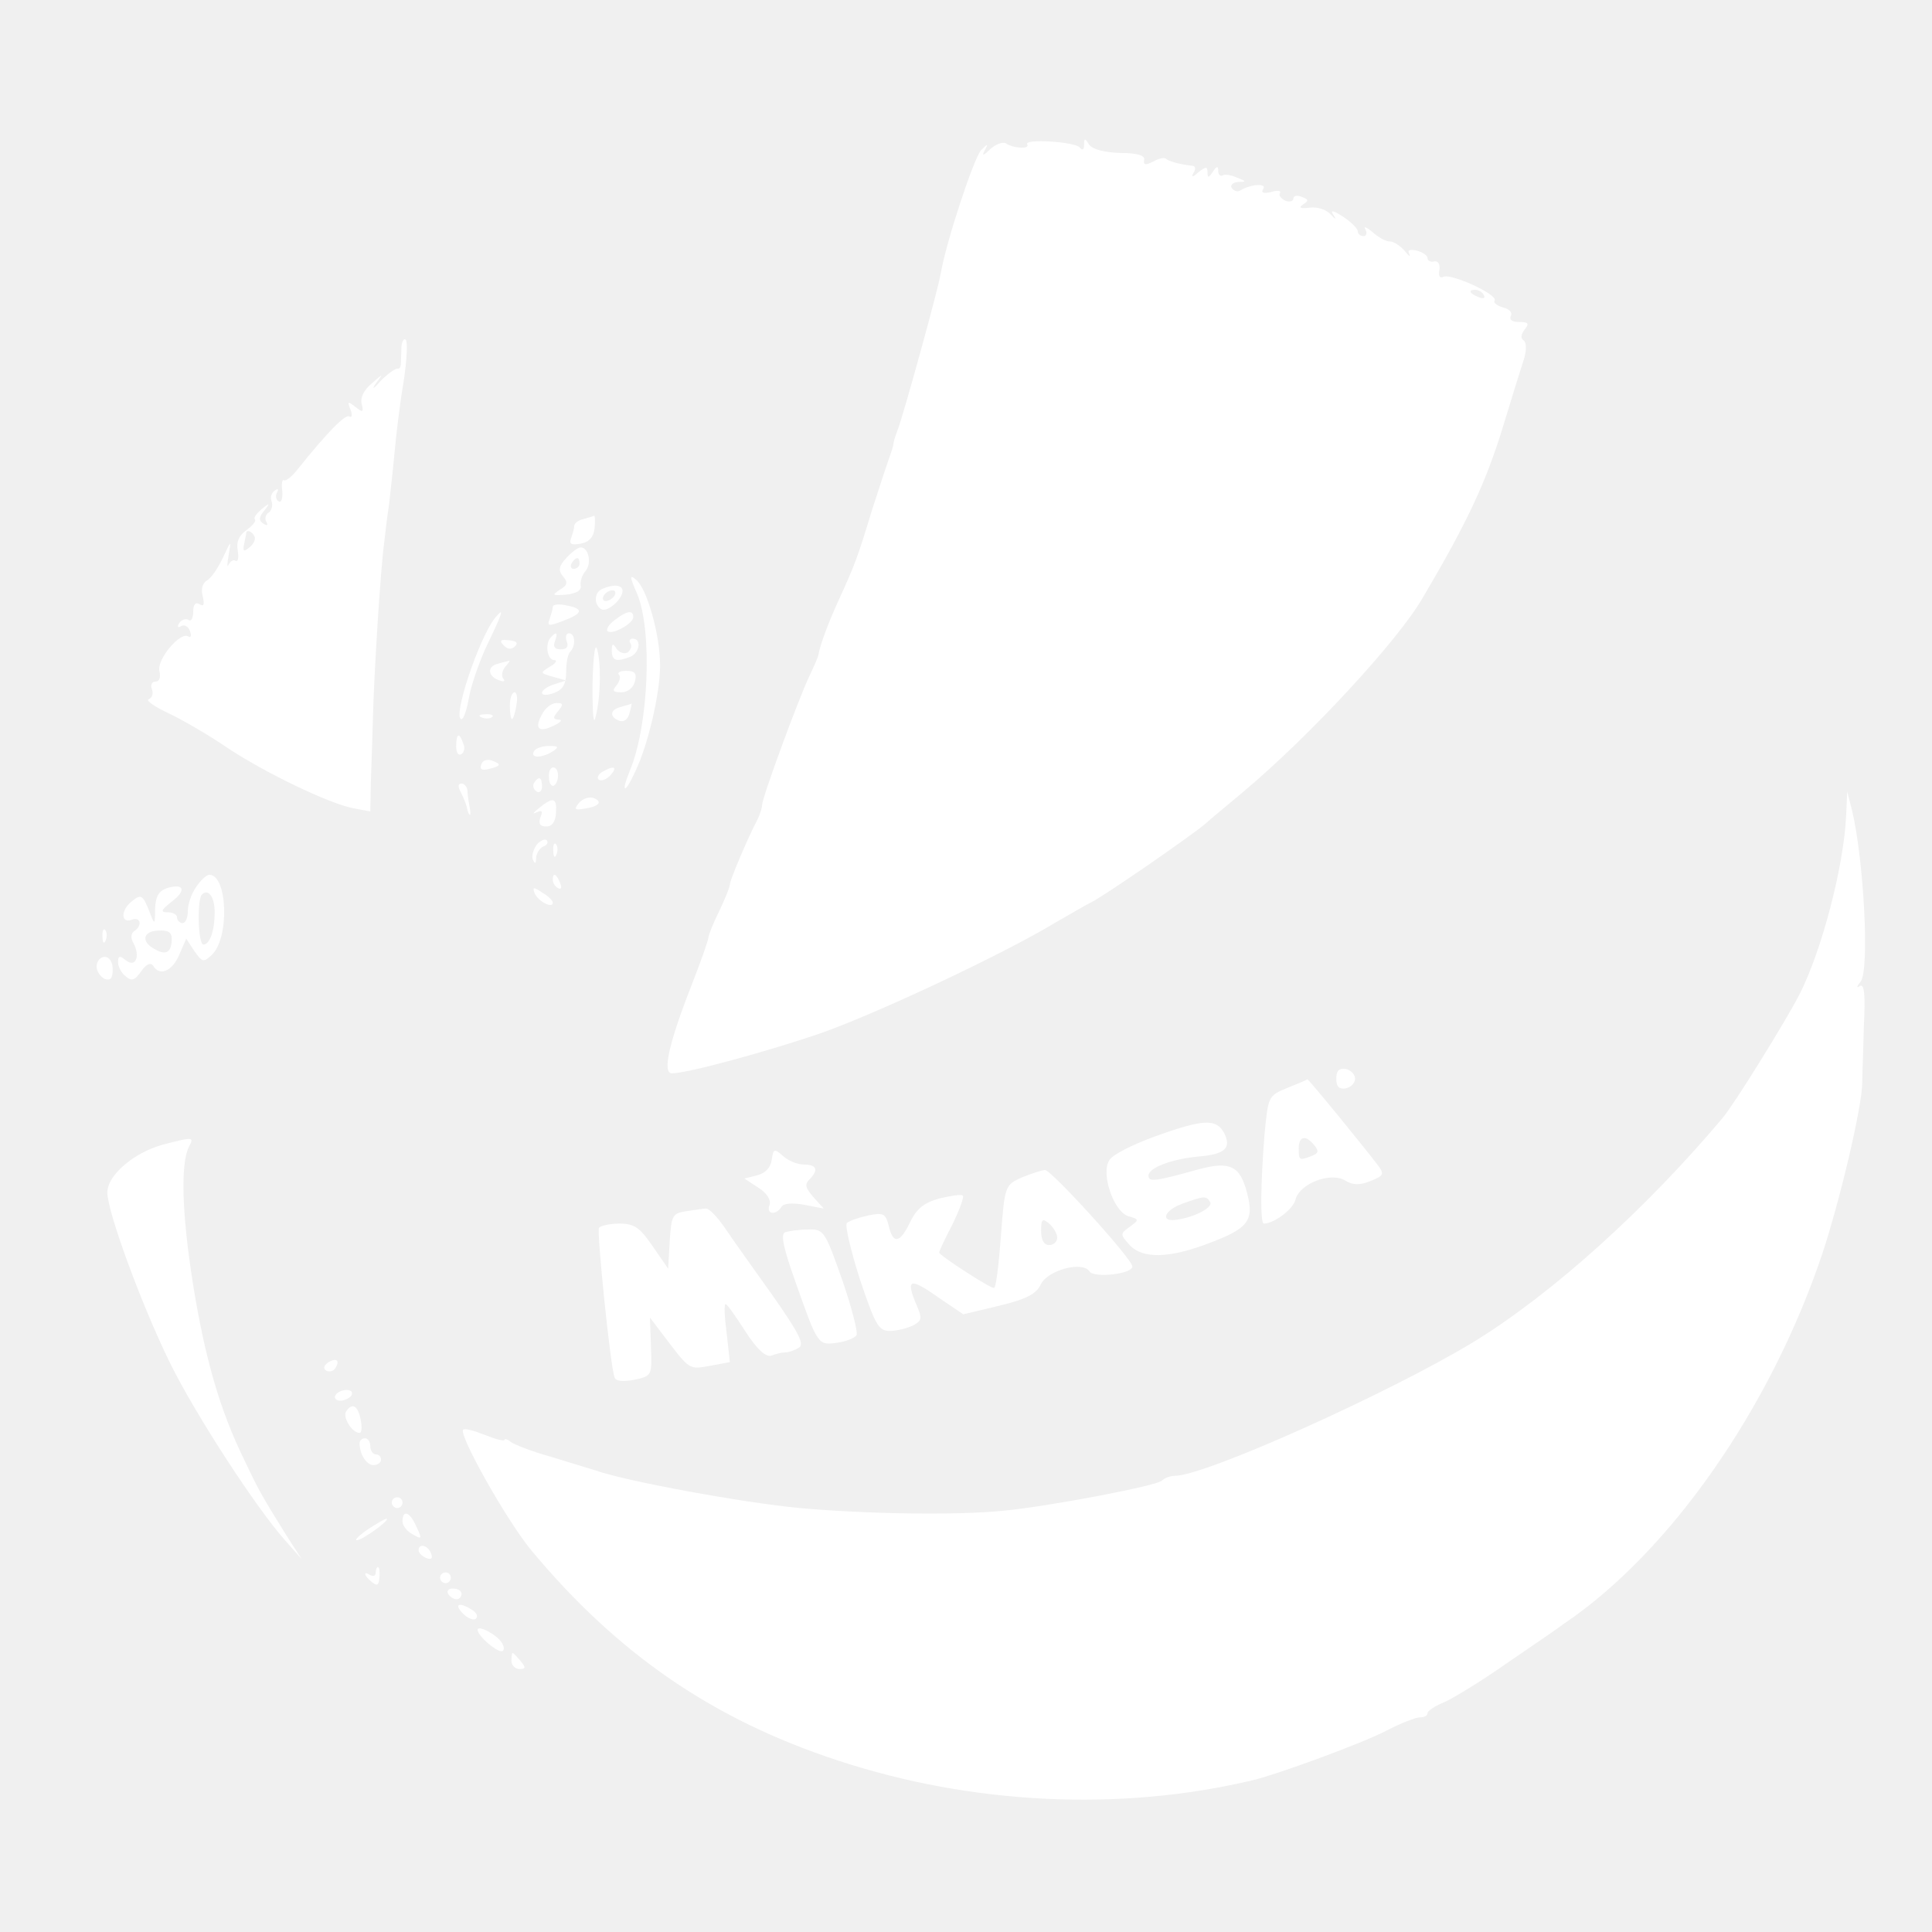
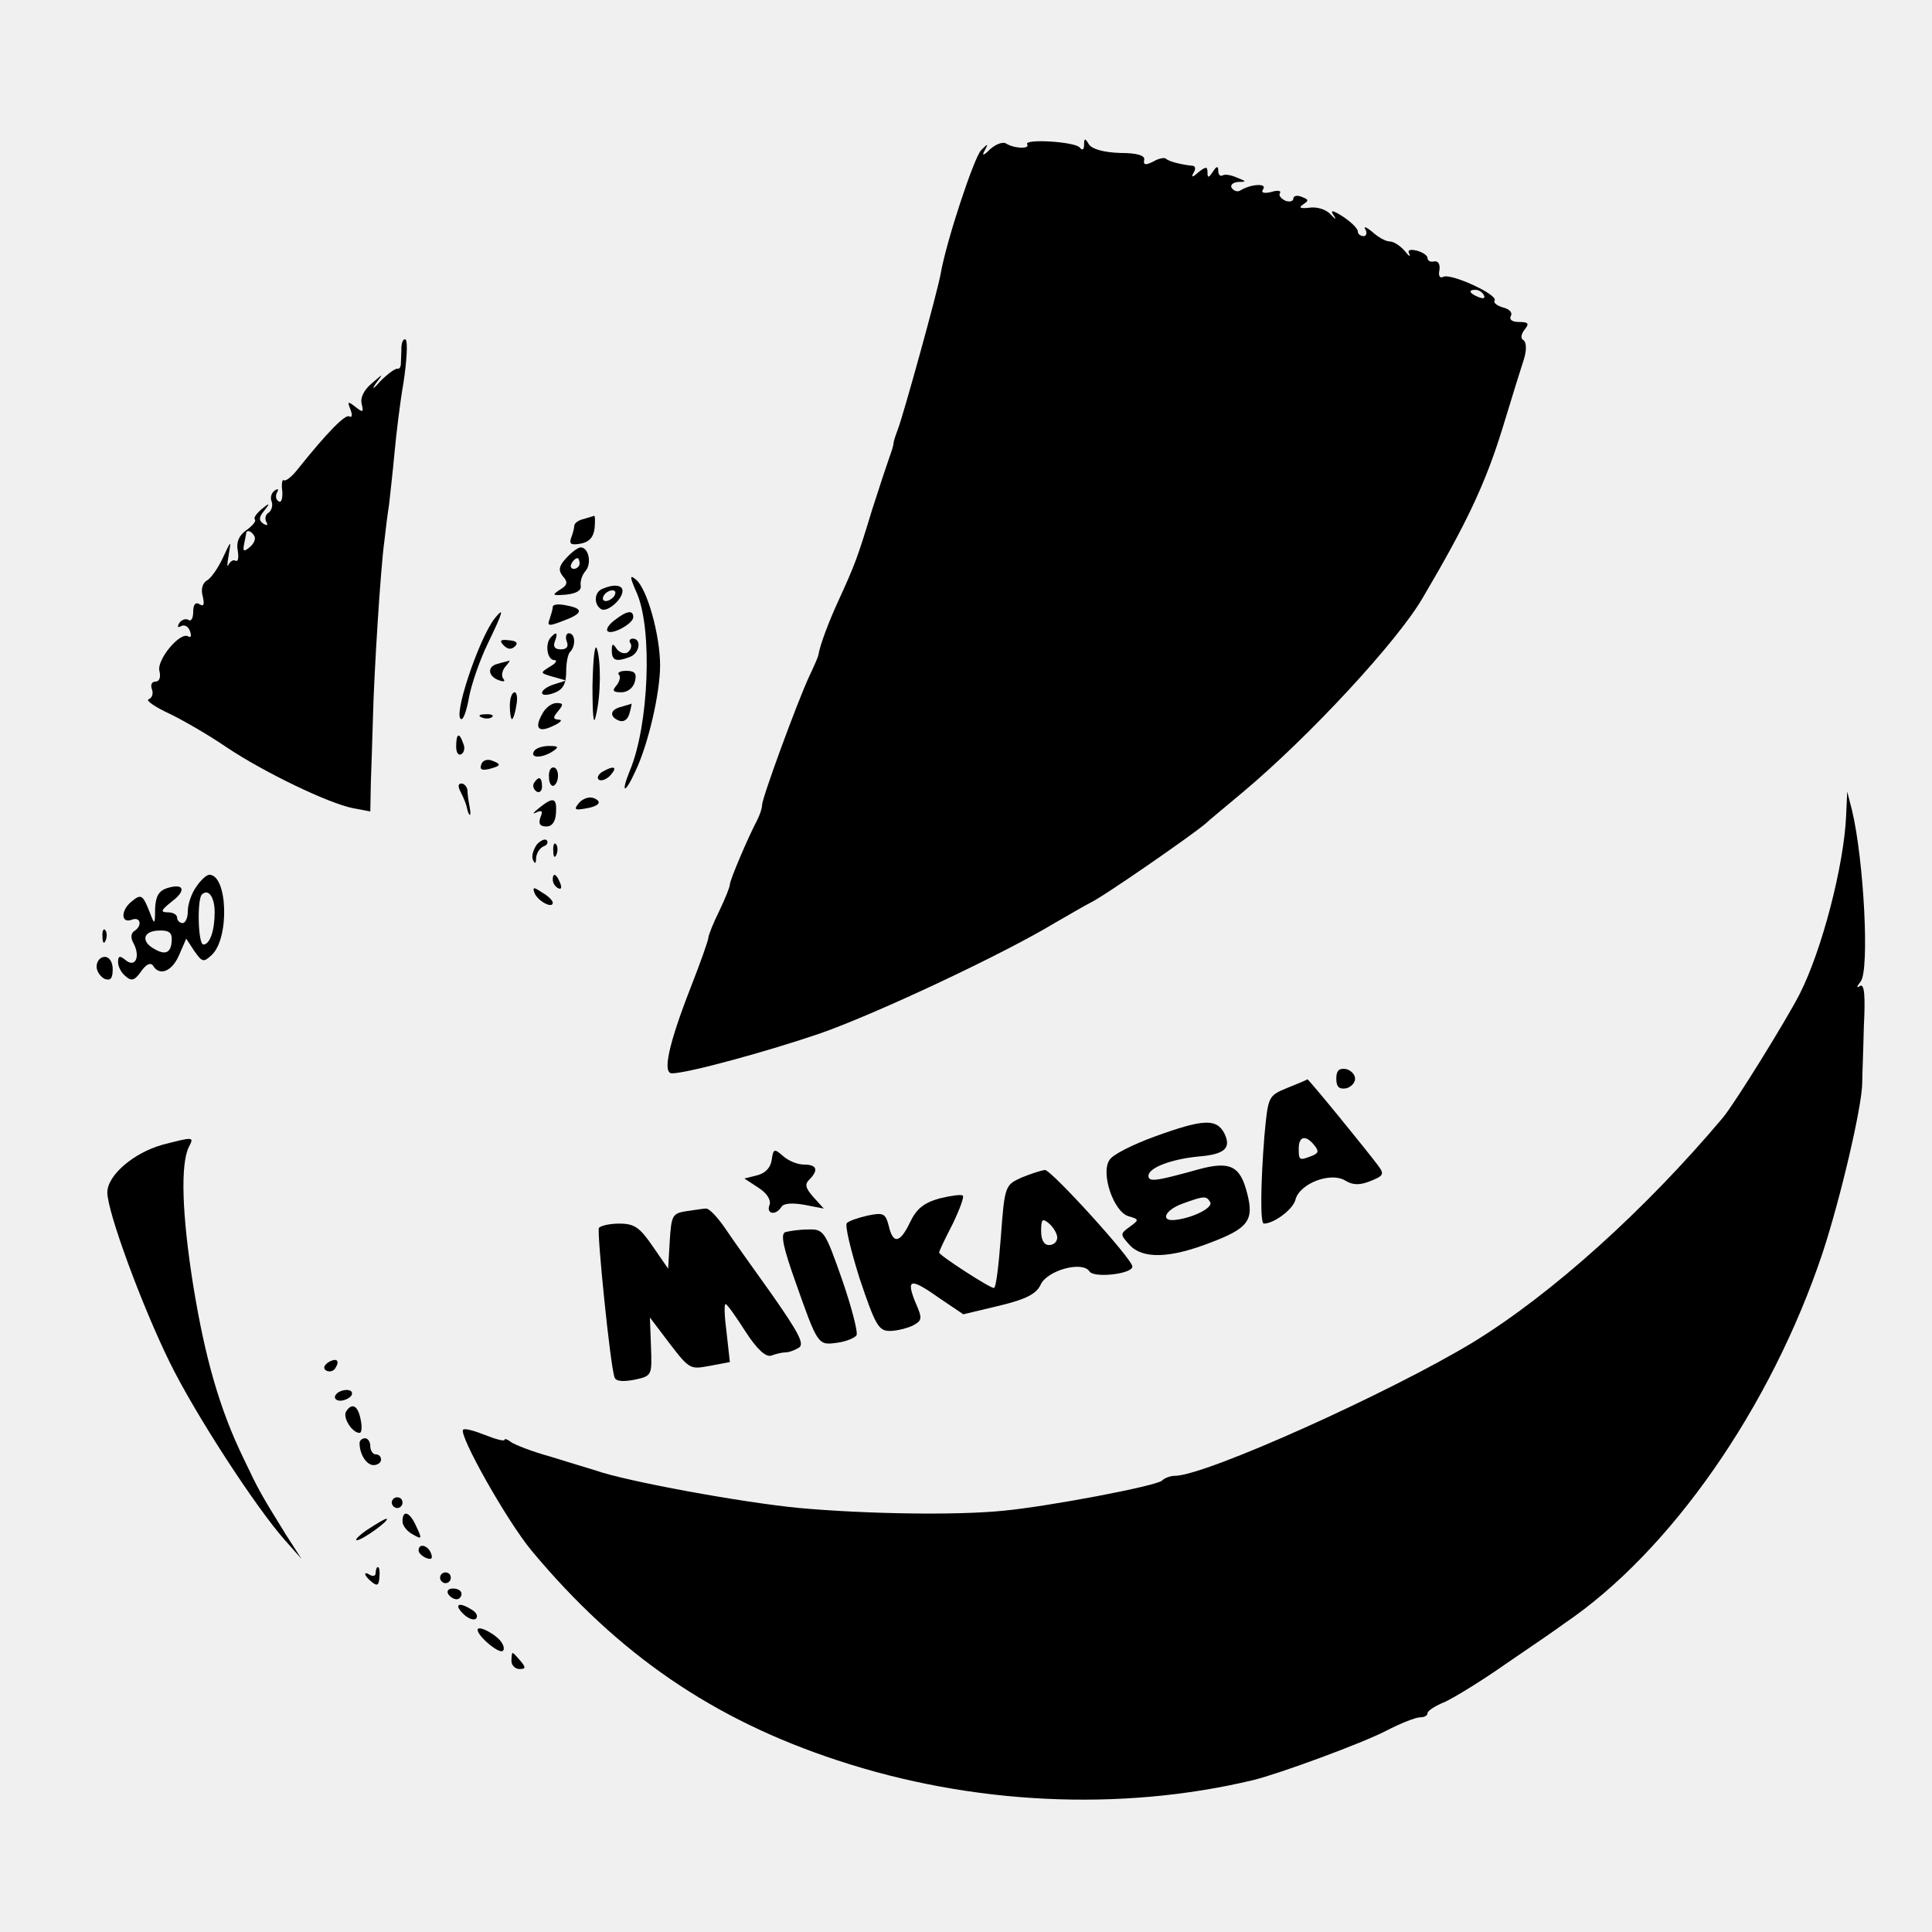
<svg xmlns="http://www.w3.org/2000/svg" version="1.0" width="360pt" height="360pt" viewBox="0 0 360 360" preserveAspectRatio="xMidYMid meet">
-   <g transform="translate(0,360) scale(0.1,-0.1)" fill="#ffffff" stroke="none">
+   <g transform="translate(0,360) scale(0.1,-0.1)" fill="#000000" stroke="none">
    <path d="M1845 3322 c-13 -13 -16 -13 -10 -2 7 13 6 13 -7 0 -13 -14 -64 -167 -75 -229 -5 -31 -71 -269 -80 -291 -3 -8 -7 -19 -8 -25 0 -5 -4 -17 -7 -25 -3 -8 -18 -53 -33 -100 -28 -92 -32 -102 -63 -170 -18 -39 -34 -82 -37 -100 0 -3 -8 -21 -17 -40 -22 -47 -88 -227 -88 -240 0 -6 -4 -18 -9 -28 -17 -32 -51 -112 -51 -120 0 -5 -9 -27 -20 -50 -11 -22 -20 -45 -20 -49 0 -5 -15 -47 -33 -93 -41 -105 -53 -160 -35 -160 29 0 179 41 278 75 105 37 341 148 435 205 28 16 57 33 65 37 23 10 190 126 216 148 6 6 38 32 70 59 124 104 288 281 335 362 82 139 117 213 149 317 17 56 35 114 40 129 5 17 4 30 -1 34 -6 3 -5 11 2 20 9 11 7 14 -10 14 -13 0 -19 4 -16 11 4 6 -2 13 -14 16 -11 3 -19 9 -16 13 7 11 -83 52 -96 44 -6 -3 -9 2 -7 12 2 11 -2 18 -9 17 -7 -2 -13 1 -13 6 0 5 -9 11 -20 14 -13 3 -18 1 -14 -6 3 -7 -1 -4 -9 6 -8 9 -20 17 -27 17 -8 0 -22 8 -33 18 -11 9 -17 11 -13 5 4 -7 2 -13 -3 -13 -6 0 -11 4 -11 9 0 5 -12 17 -27 27 -20 13 -25 13 -18 3 6 -9 3 -8 -5 1 -9 10 -26 15 -40 13 -17 -2 -21 0 -12 6 11 7 11 9 -2 14 -9 4 -16 2 -16 -3 0 -5 -7 -7 -15 -4 -8 4 -13 10 -10 14 3 5 -5 6 -17 2 -14 -3 -19 -1 -14 6 7 11 -24 9 -43 -3 -5 -3 -12 -1 -16 5 -3 5 2 10 12 11 16 0 16 1 -2 8 -11 5 -23 7 -27 4 -5 -2 -8 2 -8 9 0 9 -3 9 -10 -2 -8 -12 -10 -12 -10 -1 0 11 -3 11 -17 0 -11 -10 -14 -10 -9 -1 4 6 4 12 -1 13 -21 2 -45 8 -50 13 -3 3 -14 1 -24 -5 -14 -7 -19 -7 -17 3 2 8 -12 13 -45 13 -30 1 -52 7 -58 16 -7 12 -9 12 -9 -1 0 -9 -3 -11 -8 -5 -8 11 -105 17 -98 6 6 -9 -25 -8 -40 2 -6 3 -19 -2 -29 -11z m920 -272 c3 -6 -1 -7 -9 -4 -18 7 -21 14 -7 14 6 0 13 -4 16 -10z" />
    <path d="M748 2954 c0 -10 -1 -24 -1 -31 0 -7 -3 -11 -6 -10 -4 1 -18 -9 -32 -23 -13 -15 -17 -17 -9 -5 15 20 15 20 -8 0 -14 -12 -21 -26 -18 -38 4 -16 2 -16 -12 -5 -14 11 -15 10 -9 -5 4 -10 3 -16 -2 -13 -7 5 -40 -28 -96 -98 -10 -13 -22 -23 -26 -21 -3 3 -5 -7 -3 -20 1 -14 -2 -23 -7 -19 -5 3 -6 10 -3 16 4 7 2 8 -4 4 -6 -4 -9 -13 -6 -20 3 -8 0 -17 -5 -21 -6 -3 -8 -11 -5 -17 4 -7 2 -8 -5 -4 -9 6 -9 12 1 24 12 15 11 16 -5 3 -9 -8 -15 -16 -12 -19 3 -3 -5 -12 -16 -20 -14 -10 -19 -22 -16 -38 2 -13 1 -21 -4 -19 -4 3 -10 -1 -13 -7 -3 -7 -3 1 0 17 5 30 5 29 -11 -5 -9 -19 -22 -38 -30 -42 -8 -5 -11 -17 -7 -30 3 -14 2 -19 -6 -14 -8 5 -12 -1 -12 -14 0 -12 -4 -19 -9 -15 -5 3 -13 0 -17 -6 -4 -7 -3 -9 3 -6 6 4 14 0 17 -9 3 -8 2 -13 -3 -10 -15 10 -59 -43 -54 -64 3 -12 0 -20 -7 -20 -7 0 -10 -6 -7 -14 3 -8 1 -16 -6 -19 -6 -2 11 -14 39 -27 27 -13 75 -41 107 -63 69 -46 189 -104 235 -113 l32 -6 1 53 c1 30 3 86 4 124 2 81 14 274 21 325 2 19 6 51 9 70 2 19 7 62 10 95 3 33 10 93 17 133 6 40 8 75 4 79 -3 3 -7 -2 -8 -13z m-274 -353 c3 -5 -1 -14 -8 -20 -12 -10 -14 -9 -11 6 2 10 4 19 4 21 2 5 10 2 15 -7z" />
    <path d="M1088 2633 c-10 -2 -18 -8 -18 -13 0 -5 -3 -15 -6 -23 -4 -11 1 -13 18 -10 16 3 24 12 26 29 1 13 1 23 -1 23 -1 -1 -10 -3 -19 -6z" />
    <path d="M1055 2560 c-14 -15 -15 -23 -6 -34 10 -11 8 -17 -6 -25 -15 -10 -14 -11 12 -9 19 2 29 8 27 17 -1 7 2 19 9 27 12 14 6 44 -9 44 -5 0 -17 -9 -27 -20z m25 -10 c0 -5 -5 -10 -11 -10 -5 0 -7 5 -4 10 3 6 8 10 11 10 2 0 4 -4 4 -10z" />
    <path d="M1187 2494 c29 -68 22 -245 -13 -329 -18 -44 -10 -46 10 -2 24 50 46 146 46 197 0 56 -24 143 -45 160 -12 10 -12 6 2 -26z" />
    <path d="M1123 2503 c-16 -6 -17 -29 -3 -38 11 -7 40 18 40 34 0 11 -16 13 -37 4z m22 -13 c-3 -5 -11 -10 -16 -10 -6 0 -7 5 -4 10 3 6 11 10 16 10 6 0 7 -4 4 -10z" />
    <path d="M1030 2469 c0 -4 -3 -14 -6 -23 -5 -13 -1 -13 25 -3 38 14 39 23 6 29 -14 3 -25 2 -25 -3z" />
    <path d="M922 2448 c-30 -38 -80 -188 -62 -188 4 0 10 18 14 41 4 22 19 67 35 100 29 60 31 69 13 47z" />
    <path d="M1146 2445 c-11 -8 -17 -17 -14 -21 8 -8 48 14 48 26 0 14 -12 12 -34 -5z" />
    <path d="M1027 2413 c-12 -11 -8 -43 6 -43 6 0 3 -6 -8 -12 -19 -12 -19 -12 5 -19 l25 -7 -22 -7 c-13 -4 -23 -11 -23 -16 0 -5 10 -5 23 0 16 6 22 17 22 39 0 17 3 34 8 38 10 11 9 34 -3 34 -5 0 -7 -7 -4 -15 4 -10 0 -15 -11 -15 -11 0 -15 5 -11 15 6 16 3 19 -7 8z" />
    <path d="M939 2397 c7 -7 14 -8 21 -1 6 6 2 10 -12 11 -16 2 -18 -1 -9 -10z" />
    <path d="M1104 2322 c0 -54 2 -76 6 -57 10 39 10 105 2 127 -4 9 -7 -22 -8 -70z" />
    <path d="M1175 2401 c3 -5 0 -13 -6 -17 -6 -3 -15 0 -20 7 -7 11 -9 10 -9 -3 0 -19 8 -22 34 -12 18 7 22 34 5 34 -5 0 -8 -4 -4 -9z" />
    <path d="M927 2363 c-20 -5 -18 -24 4 -31 8 -3 11 -1 7 3 -4 5 -3 14 3 22 6 7 10 12 8 12 -2 -1 -12 -3 -22 -6z" />
    <path d="M1153 2343 c4 -3 2 -12 -4 -20 -9 -10 -7 -13 9 -13 11 0 22 8 25 20 4 15 0 20 -16 20 -11 0 -17 -3 -14 -7z" />
    <path d="M950 2285 c0 -14 2 -25 4 -25 2 0 6 11 8 25 3 14 1 25 -3 25 -5 0 -9 -11 -9 -25z" />
    <path d="M1010 2269 c-15 -27 -6 -35 22 -21 13 6 17 11 9 11 -11 1 -11 4 -1 16 10 12 10 15 -3 15 -9 0 -21 -9 -27 -21z" />
    <path d="M1158 2283 c-22 -5 -23 -19 -4 -26 8 -3 16 2 19 14 3 10 4 18 4 18 -1 -1 -10 -3 -19 -6z" />
    <path d="M898 2263 c7 -3 16 -2 19 1 4 3 -2 6 -13 5 -11 0 -14 -3 -6 -6z" />
    <path d="M850 2209 c0 -11 4 -18 10 -14 5 3 7 12 3 20 -7 21 -13 19 -13 -6z" />
    <path d="M995 2200 c-8 -13 15 -13 35 0 12 8 11 10 -7 10 -12 0 -25 -4 -28 -10z" />
    <path d="M897 2176 c-4 -10 1 -12 14 -9 23 6 24 9 5 16 -8 3 -17 0 -19 -7z" />
    <path d="M1023 2151 c0 -11 5 -17 9 -15 11 7 10 34 -1 34 -6 0 -9 -9 -8 -19z" />
    <path d="M1121 2161 c-7 -5 -9 -11 -5 -14 5 -3 15 1 22 9 14 16 5 18 -17 5z" />
    <path d="M995 2141 c-3 -5 -1 -12 5 -16 5 -3 10 1 10 9 0 18 -6 21 -15 7z" />
    <path d="M859 2123 c5 -10 10 -22 11 -28 1 -5 3 -12 5 -13 2 -2 2 4 0 15 -2 10 -4 24 -4 31 -1 6 -6 12 -11 12 -7 0 -7 -6 -1 -17z" />
    <path d="M1079 2104 c-10 -12 -8 -14 9 -11 28 4 36 13 18 20 -8 3 -20 -1 -27 -9z" />
    <path d="M3440 2080 c-4 -92 -45 -251 -87 -333 -24 -47 -121 -204 -143 -230 -144 -171 -318 -328 -465 -418 -155 -94 -499 -249 -556 -249 -8 0 -19 -4 -24 -9 -11 -10 -211 -48 -295 -56 -89 -9 -258 -6 -380 5 -106 10 -324 50 -380 70 -14 4 -52 16 -85 26 -33 9 -66 22 -73 27 -6 5 -12 7 -12 4 0 -3 -16 1 -36 9 -20 8 -38 13 -41 10 -9 -9 82 -171 128 -226 161 -193 338 -314 569 -390 251 -83 528 -96 775 -37 49 12 204 69 248 92 27 14 55 25 63 25 8 0 14 3 14 8 0 4 15 14 33 21 17 8 68 39 112 70 44 30 94 64 110 76 198 134 385 403 481 690 33 100 74 274 74 318 0 12 2 59 3 104 3 58 1 80 -7 76 -7 -5 -7 -2 1 8 17 21 6 227 -16 319 l-9 35 -2 -45z" />
    <path d="M1004 2094 c-10 -8 -13 -12 -5 -8 11 5 13 3 8 -9 -4 -12 -1 -17 11 -17 11 0 17 9 18 25 2 29 -5 31 -32 9z" />
    <path d="M1000 2026 c-6 -9 -10 -21 -7 -28 4 -9 6 -7 6 4 1 9 7 18 14 21 6 2 9 7 6 11 -3 4 -12 0 -19 -8z" />
    <path d="M1031 2014 c0 -11 3 -14 6 -6 3 7 2 16 -1 19 -3 4 -6 -2 -5 -13z" />
    <path d="M366 1948 c-9 -12 -16 -33 -16 -45 0 -13 -4 -23 -10 -23 -5 0 -10 5 -10 10 0 6 -8 10 -17 10 -15 0 -13 4 7 20 28 21 23 35 -9 25 -15 -5 -21 -15 -22 -38 0 -31 -1 -31 -10 -7 -13 33 -16 35 -34 20 -20 -16 -20 -41 0 -34 17 7 21 -11 5 -21 -6 -4 -7 -13 -1 -23 13 -25 3 -46 -15 -31 -11 9 -14 8 -14 -4 0 -8 6 -20 14 -26 11 -10 17 -8 29 9 9 13 17 17 22 11 12 -21 36 -11 49 20 l13 30 15 -23 c15 -21 17 -22 33 -7 33 32 29 149 -5 149 -5 0 -16 -10 -24 -22z m34 -48 c0 -34 -9 -60 -21 -60 -10 0 -12 83 -3 93 12 12 24 -4 24 -33z m-80 -49 c0 -25 -10 -32 -31 -20 -27 14 -23 34 6 35 18 1 25 -3 25 -15z" />
    <path d="M1030 1961 c0 -6 4 -13 10 -16 6 -3 7 1 4 9 -7 18 -14 21 -14 7z" />
    <path d="M996 1936 c6 -15 34 -30 34 -18 0 4 -9 13 -20 19 -16 11 -18 10 -14 -1z" />
    <path d="M191 1854 c0 -11 3 -14 6 -6 3 7 2 16 -1 19 -3 4 -6 -2 -5 -13z" />
    <path d="M180 1799 c0 -9 7 -19 15 -23 11 -4 15 1 15 18 0 13 -6 23 -15 23 -8 0 -15 -8 -15 -18z" />
    <path d="M2490 1590 c0 -15 5 -20 18 -18 9 2 17 10 17 18 0 8 -8 16 -17 18 -13 2 -18 -3 -18 -18z" />
    <path d="M2399 1573 c-36 -15 -36 -15 -43 -90 -7 -89 -8 -163 -1 -163 19 0 55 27 59 45 8 30 66 52 93 35 13 -8 26 -9 46 -1 25 10 27 13 15 29 -20 27 -130 162 -132 161 0 -1 -17 -8 -37 -16z m50 -107 c9 -11 8 -15 -5 -20 -23 -9 -24 -8 -24 14 0 23 13 26 29 6z" />
    <path d="M2151 1482 c-41 -15 -79 -34 -84 -44 -16 -25 8 -95 35 -104 21 -6 21 -7 3 -20 -18 -13 -18 -14 0 -34 24 -26 74 -25 149 4 72 27 83 42 70 92 -13 52 -32 61 -91 45 -79 -22 -93 -24 -93 -12 0 15 42 31 93 36 50 4 62 16 48 44 -15 27 -39 26 -130 -7z m104 -122 c6 -10 -31 -29 -64 -33 -30 -4 -21 18 12 30 41 15 45 15 52 3z" />
    <path d="M303 1467 c-54 -15 -103 -57 -103 -89 0 -36 64 -210 116 -316 47 -96 160 -270 215 -332 l31 -35 -29 45 c-47 76 -51 83 -78 140 -46 94 -73 190 -95 325 -21 132 -24 226 -8 258 10 19 9 19 -49 4z" />
    <path d="M1438 1439 c-2 -15 -12 -25 -27 -29 l-24 -6 26 -17 c16 -10 24 -23 21 -32 -7 -17 11 -21 22 -4 4 7 20 8 43 4 l36 -7 -19 21 c-15 17 -17 24 -8 33 18 18 14 28 -10 28 -12 0 -29 7 -39 16 -16 14 -18 14 -21 -7z" />
    <path d="M1904 1406 c-31 -14 -32 -15 -39 -110 -4 -53 -9 -96 -13 -96 -8 0 -102 61 -102 66 0 3 11 26 25 53 13 27 22 51 19 53 -2 3 -22 0 -43 -5 -29 -8 -43 -19 -55 -44 -19 -40 -32 -42 -40 -7 -6 23 -10 25 -39 19 -18 -4 -35 -10 -39 -14 -4 -4 7 -50 24 -104 29 -86 35 -97 56 -97 13 0 32 5 43 10 18 10 18 13 4 45 -17 43 -8 44 47 5 l43 -29 67 16 c50 12 69 22 77 39 12 27 78 45 91 25 8 -13 80 -5 80 9 0 14 -151 180 -163 180 -7 -1 -26 -7 -43 -14z m66 -112 c0 -8 -7 -14 -15 -14 -10 0 -15 10 -15 26 0 22 2 25 15 14 8 -7 15 -19 15 -26z" />
    <path d="M1278 1343 c-25 -4 -27 -8 -30 -55 l-3 -52 -29 42 c-24 35 -34 42 -62 42 -18 0 -35 -4 -38 -8 -4 -8 21 -256 29 -278 2 -8 15 -9 37 -5 33 7 33 8 31 62 l-2 54 22 -29 c53 -70 50 -68 90 -61 l37 7 -6 54 c-4 30 -5 54 -2 54 3 0 19 -23 37 -51 22 -34 38 -48 48 -45 8 3 20 6 26 6 7 0 18 4 26 9 10 7 -1 28 -50 98 -35 49 -75 105 -89 126 -14 20 -29 36 -35 35 -5 0 -22 -3 -37 -5z" />
    <path d="M1463 1304 c-9 -4 -3 -30 19 -92 42 -119 42 -119 78 -114 16 2 33 9 36 14 3 5 -9 52 -27 104 -32 91 -34 94 -64 93 -16 0 -35 -3 -42 -5z" />
    <path d="M611 1061 c-8 -6 -9 -11 -3 -15 6 -3 14 -1 17 5 9 14 2 20 -14 10z" />
    <path d="M625 1000 c-3 -5 1 -10 9 -10 8 0 18 5 21 10 3 6 -1 10 -9 10 -8 0 -18 -4 -21 -10z" />
    <path d="M645 970 c-7 -11 11 -40 25 -40 4 0 5 11 2 25 -5 26 -16 32 -27 15z" />
    <path d="M670 911 c0 -21 13 -41 26 -41 8 0 14 5 14 10 0 6 -4 10 -10 10 -5 0 -10 7 -10 15 0 8 -4 15 -10 15 -5 0 -10 -4 -10 -9z" />
    <path d="M730 800 c0 -5 5 -10 10 -10 6 0 10 5 10 10 0 6 -4 10 -10 10 -5 0 -10 -4 -10 -10z" />
    <path d="M750 765 c0 -8 9 -19 19 -24 17 -10 18 -9 7 14 -12 28 -26 33 -26 10z" />
    <path d="M685 750 c-16 -11 -25 -20 -20 -20 10 0 64 39 55 40 -3 0 -18 -9 -35 -20z" />
    <path d="M780 711 c0 -5 7 -11 14 -14 10 -4 13 -1 9 9 -6 15 -23 19 -23 5z" />
    <path d="M700 669 c0 -5 -4 -7 -10 -4 -14 9 -12 -1 3 -13 10 -8 13 -6 14 9 1 10 0 19 -3 19 -2 0 -4 -5 -4 -11z" />
    <path d="M820 660 c0 -5 5 -10 10 -10 6 0 10 5 10 10 0 6 -4 10 -10 10 -5 0 -10 -4 -10 -10z" />
    <path d="M835 630 c3 -5 10 -10 16 -10 5 0 9 5 9 10 0 6 -7 10 -16 10 -8 0 -12 -4 -9 -10z" />
    <path d="M863 593 c9 -9 20 -13 24 -9 4 4 1 11 -7 16 -25 16 -35 11 -17 -7z" />
    <path d="M890 563 c0 -12 41 -46 47 -39 3 2 2 9 -2 15 -9 15 -45 34 -45 24z" />
    <path d="M953 505 c0 -8 7 -15 15 -15 12 0 12 3 2 15 -7 8 -13 15 -15 15 -1 0 -2 -7 -2 -15z" />
  </g>
</svg>
